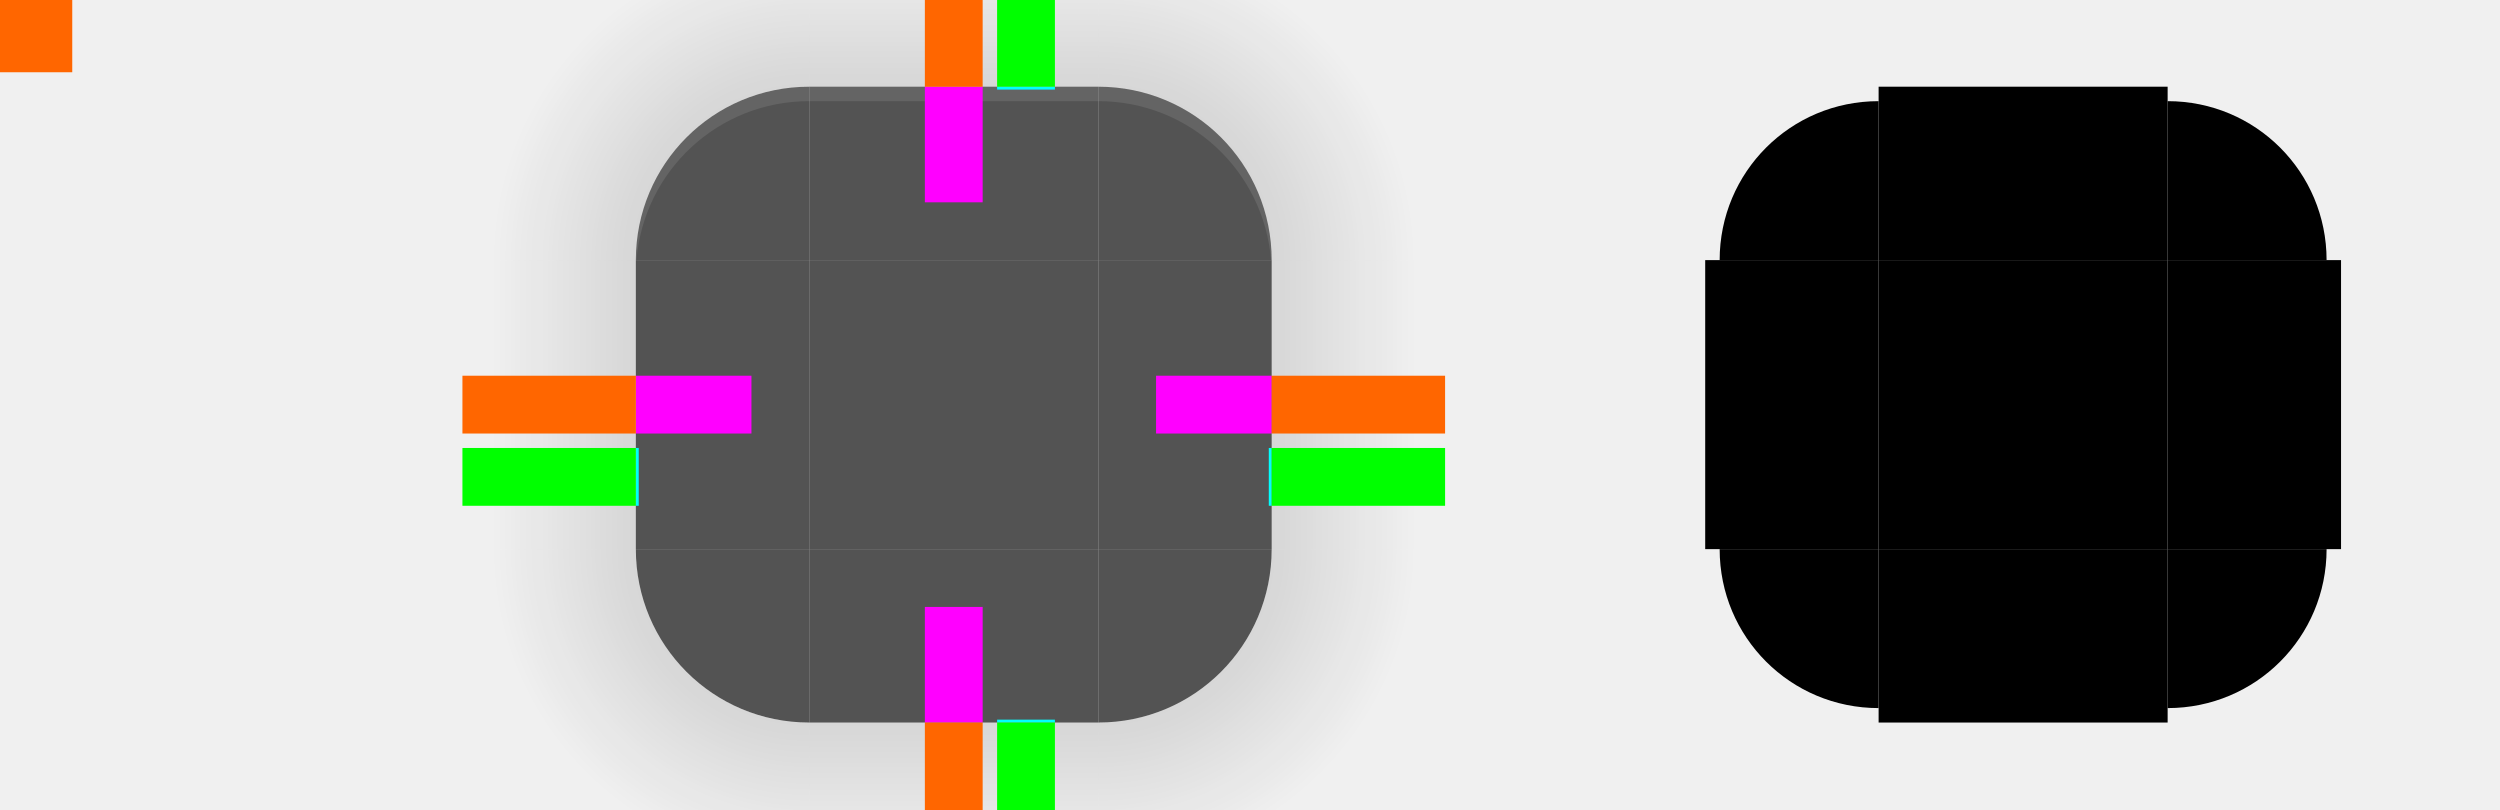
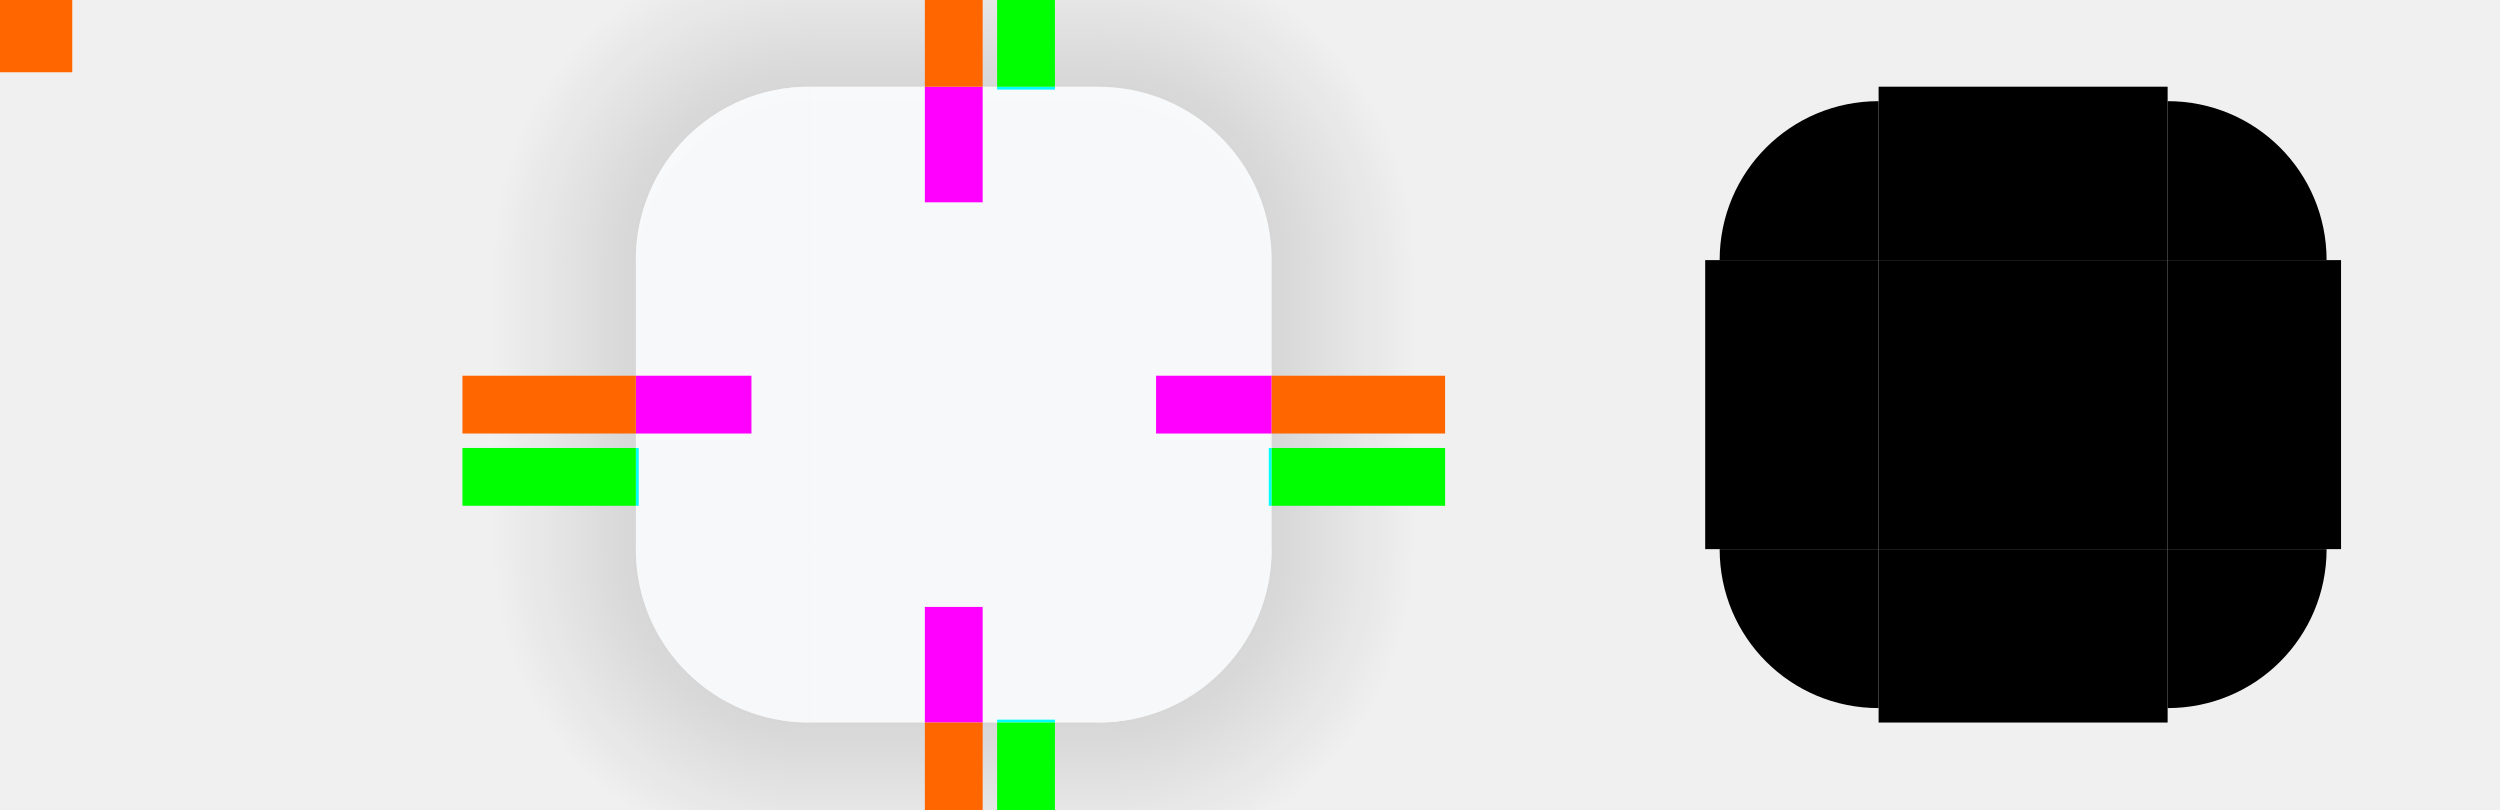
<svg xmlns="http://www.w3.org/2000/svg" xmlns:xlink="http://www.w3.org/1999/xlink" width="173" height="56" version="1.1" viewBox="0 0 173 56" id="svg87">
  <style id="current-color-scheme" type="text/css">.ColorScheme-Text {
-         color:#dfdfdf;
-         stop-color:#dfdfdf;
+         color:#3a4550;
+         stop-color:#3a4550;
      }
      .ColorScheme-Background {
-         color:#2c2c2c;
-         stop-color:#2c2c2c;
+         color:#f9fafb;
+         stop-color:#f9fafb;
      }
      .ColorScheme-Highlight {
        color:#3281ea;
        stop-color:#3281ea;
      }
      .ColorScheme-ViewText {
-         color:#dfdfdf;
-         stop-color:#dfdfdf;
+         color:#3a4550;
+         stop-color:#3a4550;
      }
      .ColorScheme-ViewBackground {
-         color:#2c2c2c;
-         stop-color:#2c2c2c;
+         color:#f9fafb;
+         stop-color:#f9fafb;
      }
      .ColorScheme-ViewHover {
-         color:#4d4d4d;
-         stop-color:#4d4d4d;
+         color:#e7ebee;
+         stop-color:#e7ebee;
      }
      .ColorScheme-ViewFocus{
        color:#3281ea;
        stop-color:#3281ea;
      }
      .ColorScheme-ButtonText {
-         color:#dfdfdf;
-         stop-color:#dfdfdf;
+         color:#3a4550;
+         stop-color:#3a4550;
      }
      .ColorScheme-ButtonBackground {
-         color:#2c2c2c;
-         stop-color:#2c2c2c;
+         color:#f9fafb;
+         stop-color:#f9fafb;
      }
      .ColorScheme-ButtonHover {
-         color:#4d4d4d;
-         stop-color:#4d4d4d;
+         color:#e7ebee;
+         stop-color:#e7ebee;
      }
      .ColorScheme-ButtonFocus{
        color:#3281ea;
        stop-color:#3281ea;
      }</style>
  <defs id="defs16">
    <linearGradient id="linearGradient4270">
      <stop style="stop-color:#000000;stop-opacity:0.667" offset="0" id="stop4272" />
      <stop style="stop-color:#000000;stop-opacity:0;" offset="1" id="stop4274" />
    </linearGradient>
    <radialGradient r="6" fy="12" fx="77" cy="12" cx="77" gradientTransform="matrix(-1.7060938e-5,-3.666662,3.666664,-1.7058579e-5,12.0014,300.3331)" gradientUnits="userSpaceOnUse" id="radialGradient994-3" xlink:href="#linearGradient4270" />
    <linearGradient gradientTransform="matrix(1.500003,0,0,1,458.1841,0)" y2="-35" x2="-905.362" y1="-35" x1="-916.362" gradientUnits="userSpaceOnUse" id="linearGradient4920" xlink:href="#linearGradient4270" />
  </defs>
  <rect y="2.6171874e-06" x="0" height="5" width="5" id="hint-tile-center" style="fill:#ff6600;fill-opacity:1;stroke:none" />
  <rect y="72" x="56" height="20" width="20" id="shadow-center" style="fill:none" />
  <g transform="matrix(0.6250009,0,0,-1.999996,44.12499,1870.721)" id="bottom">
    <rect class="ColorScheme-Background" transform="matrix(0,-1,-1,0,0,0)" id="rect1108" width="6" height="32" x="-916.362" y="-51" fill="currentColor" style="opacity:0.8;stroke-width:1.095" />
  </g>
  <g transform="matrix(0,-0.6250009,-1.999996,0,1908.721,49.87506)" id="right">
    <rect class="ColorScheme-Background" transform="matrix(0,-1,-1,0,0,0)" id="rect1096" width="6" height="32" x="-916.362" y="-51" fill="currentColor" style="opacity:0.8;stroke-width:1.095" />
  </g>
  <g transform="matrix(0,-0.6250009,1.999996,0,-1776.721,49.87506)" id="left">
    <rect class="ColorScheme-Background" transform="matrix(0,-1,-1,0,0,0)" id="rect1120" width="6" height="32" x="-916.362" y="-51" fill="currentColor" style="opacity:0.8;stroke-width:1.095" />
  </g>
  <use x="0" y="0" xlink:href="#shadow-topleft" id="shadow-bottomleft" transform="rotate(-90,66.00001,28.00001)" width="100%" height="100%" />
  <use x="0" y="0" xlink:href="#shadow-top" id="shadow-bottom" transform="matrix(1,0,0,-1,1.867433e-7,56.00004)" width="100%" height="100%" />
  <use x="0" y="0" xlink:href="#shadow-top" id="shadow-right" transform="matrix(0,-1,-1,0,93.99994,94.00003)" width="100%" height="100%" />
  <use x="0" y="0" xlink:href="#shadow-top" id="shadow-left" transform="rotate(-90,66.00004,27.99999)" width="100%" height="100%" />
  <g transform="translate(60.00003,-932.3622)" id="shadow-topleft">
    <path id="path4828" style="opacity:0.35;fill:url(#radialGradient994-3);fill-opacity:1;fill-rule:evenodd;stroke:none;stroke-width:2px;stroke-linecap:butt;stroke-linejoin:miter;stroke-opacity:1" d="M 32 -6 L 32 18 L 44 18 C 44 11.352 49.352 6 56 6 L 56 -6 L 32 -6 z " transform="translate(-60.00003,932.3622)" />
  </g>
  <g transform="matrix(0.6250009,0,0,1.999996,44.12496,-1814.721)" id="top">
    <rect class="ColorScheme-Background" transform="matrix(0,-1,-1,0,0,0)" id="rect4152" width="6" height="32" x="-916.362" y="-51" fill="currentColor" style="opacity:0.8" />
    <rect transform="matrix(0,-1,-1,0,0,0)" id="rect1058" width="0.5" height="32" x="-910.862" y="-51" style="fill:#ffffff;opacity:0.1" />
  </g>
  <g transform="translate(31,-904.3622)" id="topleft">
    <path id="path915" style="opacity:0.8" class="ColorScheme-Background" d="M 25 910.362 C 18.352 910.362 13 915.714 13 922.362 L 25 922.362 L 25 910.362 z " fill="currentColor" />
    <path id="path1" style="opacity:0.1;fill:#ffffff" class="ColorScheme-Background" d="M 25 910.362 C 18.352 910.362 13 915.714 13 922.362 L 13.045 922.362 C 13.55 916.186 18.689 911.362 25 911.362 L 25 910.362 z " />
  </g>
  <rect id="center" width="20" height="20" x="56" y="18" class="ColorScheme-Background" fill="currentColor" style="opacity:0.8" />
  <rect y="6" x="64" height="8" width="4" id="hint-top-margin" style="fill:#ff00ff;fill-opacity:1;stroke:none;stroke-width:1.155" />
  <rect style="fill:#ff00ff;fill-opacity:1;stroke:none;stroke-width:1.155" id="hint-bottom-margin" width="4" height="8" x="64" y="42" />
  <rect transform="rotate(90)" style="fill:#ff00ff;fill-opacity:1;stroke:none;stroke-width:1.155" id="hint-right-margin" width="4" height="8" x="26" y="-88" />
  <rect transform="rotate(90)" y="-52" x="26" height="8" width="4" id="hint-left-margin" style="fill:#ff00ff;fill-opacity:1;stroke:none;stroke-width:1.155" />
  <g transform="matrix(0.625,0,0,1.333333,44.12501,-1203.816)" id="shadow-top">
    <rect y="-51" x="-916.362" height="32" width="6" id="rect4820" style="opacity:1;fill:none;fill-opacity:1;stroke:none" transform="matrix(0,-1,-1,0,0,0)" />
    <rect y="-51" x="-907.362" height="32" width="9" id="rect4822" style="opacity:0.35;fill:url(#linearGradient4920);fill-opacity:1;stroke:none;stroke-width:1.225" transform="matrix(0,-1,-1,0,0,0)" />
    <rect transform="matrix(0,-1,-1,0,0,0)" style="opacity:1;fill:none;fill-opacity:1;stroke:none" id="rect4824" width="1" height="32" x="-911.362" y="-51" />
  </g>
  <rect style="fill:#ff6600;fill-opacity:1;stroke:none;stroke-width:1.414" id="shadow-hint-top-margin" width="4" height="12" x="64" y="-6" />
  <rect y="50" x="64" height="12" width="4" id="shadow-hint-bottom-margin" style="fill:#ff6600;fill-opacity:1;stroke:none;stroke-width:1.414" />
  <rect y="-100" x="26" height="12" width="4" id="shadow-hint-right-margin" style="fill:#ff6600;fill-opacity:1;stroke:none;stroke-width:1.414" transform="rotate(90)" />
  <rect style="fill:#ff6600;fill-opacity:1;stroke:none;stroke-width:1.414" id="shadow-hint-left-margin" width="4" height="12" x="26" y="-44" transform="rotate(90)" />
  <use height="100%" width="100%" transform="matrix(-1,0,0,1,132,-2e-5)" id="topright" xlink:href="#topleft" y="0" x="0" />
-   <rect class="ColorScheme-Background" y="72" x="56" height="20" width="20" id="shadow-center-5" style="color:#2c2c2c;opacity:0;fill:#000000;fill-opacity:1;stroke:none;stroke-width:0.625;stop-color:#2c2c2c" />
+   <rect class="ColorScheme-Background" y="72" x="56" height="20" width="20" id="shadow-center-5" style="color:#f9fafb;opacity:0;fill:#000000;fill-opacity:1;stroke:none;stroke-width:0.625;stop-color:#f9fafb" />
  <rect style="fill:#00ffff;fill-opacity:1;stroke:none;stroke-width:0.183" id="hint-top-inset" width="4" height="0.2" x="69" y="6" />
  <rect y="49.8" x="69" height="0.2" width="4" id="hint-bottom-inset" style="fill:#00ffff;fill-opacity:1;stroke:none;stroke-width:0.183" />
  <rect y="-88" x="31" height="0.2" width="4" id="hint-right-inset" style="fill:#00ffff;fill-opacity:1;stroke:none;stroke-width:0.183" transform="rotate(90)" />
  <rect style="fill:#00ffff;fill-opacity:1;stroke:none;stroke-width:0.183" id="hint-left-inset" width="4" height="0.2" x="31" y="-44.2" transform="rotate(90)" />
  <rect y="-6" x="69" height="12" width="4" id="shadow-hint-top-inset" style="fill:#00ff00;fill-opacity:1;stroke:none;stroke-width:1.414" />
  <rect style="fill:#00ff00;fill-opacity:1;stroke:none;stroke-width:1.414" id="shadow-hint-bottom-inset" width="4" height="12" x="69" y="50" />
  <rect transform="rotate(90)" style="fill:#00ff00;fill-opacity:1;stroke:none;stroke-width:1.414" id="shadow-hint-right-inset" width="4" height="12" x="31" y="-100" />
  <rect transform="rotate(90)" y="-44" x="31" height="12" width="4" id="shadow-hint-left-inset" style="fill:#00ff00;fill-opacity:1;stroke:none;stroke-width:1.414" />
  <use x="0" y="0" xlink:href="#shadow-topleft" id="shadow-topright" transform="rotate(90,65.99999,28.00001)" width="100%" height="100%" />
  <use x="0" y="0" xlink:href="#shadow-topleft" id="shadow-bottomright" transform="rotate(180,66,28.00001)" width="100%" height="100%" />
  <g transform="matrix(0.6250009,0,0,1.999996,118.125,-1814.721)" id="mask-top">
    <rect transform="matrix(0,-1,-1,0,0,0)" id="rect4152-3" width="6" height="32" x="-916.362" y="-51" />
  </g>
  <g transform="translate(105,-904.3622)" id="mask-topleft">
    <path id="path915-6" style="stroke-width:0.917" d="M 25 911.362 C 18.906 911.362 14 916.268 14 922.362 L 25 922.362 L 25 911.362 z " />
  </g>
  <g transform="matrix(0.6250009,0,0,2.000004,118.125,-1858.728)" id="mask-bottom">
    <rect y="-51" x="948.362" height="32" width="6" id="rect4148-7" transform="rotate(90)" />
  </g>
  <g transform="matrix(1.999999,0,0,0.6249986,92.00002,-554.725)" id="mask-left">
    <rect y="916.362" x="-19" height="32" width="6" id="rect4144-5" transform="scale(-1,1)" />
  </g>
  <g transform="matrix(1.999998,0,0,0.6249986,48.00017,-554.725)" id="mask-right">
    <rect id="rect4140-3" width="6" height="32" x="51" y="916.362" />
  </g>
  <rect id="mask-center" width="20" height="20" x="130" y="18" style="stroke-width:3.78" />
  <g transform="matrix(-1,0,0,1,175,-904.3622)" id="mask-topright">
    <path id="path1136" style="stroke-width:0.917" d="M 25 911.362 L 25 922.362 L 14 922.362 C 14 916.268 18.906 911.362 25 911.362 z " />
  </g>
  <g transform="matrix(1,0,0,-1,105,960.3622)" id="mask-bottomleft">
    <path id="path979-5" style="stroke-width:0.917" d="M 14 922.362 C 14 916.268 18.906 911.362 25 911.362 L 25 922.362 L 14 922.362 z " />
  </g>
  <g transform="rotate(180,87.50001,480.1811)" id="mask-bottomright">
    <path id="path973-6" style="stroke-width:0.917" d="M 25 922.362 L 25 911.362 C 18.906 911.362 14 916.268 14 922.362 L 25 922.362 z " />
  </g>
  <g transform="matrix(0,-1,-1,0,998.3622,63.00002)" id="bottomright">
    <path id="path1102" class="ColorScheme-Background" d="M 25 922.362 L 13 922.362 C 13 915.714 18.352 910.362 25 910.362 L 25 922.362 z " style="opacity:0.8" fill="currentColor" />
  </g>
  <g transform="matrix(1,0,0,-1,31,960.3622)" id="bottomleft">
    <path id="path1114" class="ColorScheme-Background" d="M 13 922.362 C 13 915.714 18.352 910.362 25 910.362 L 25 922.362 L 13 922.362 z " style="opacity:0.8" fill="currentColor" />
  </g>
</svg>
